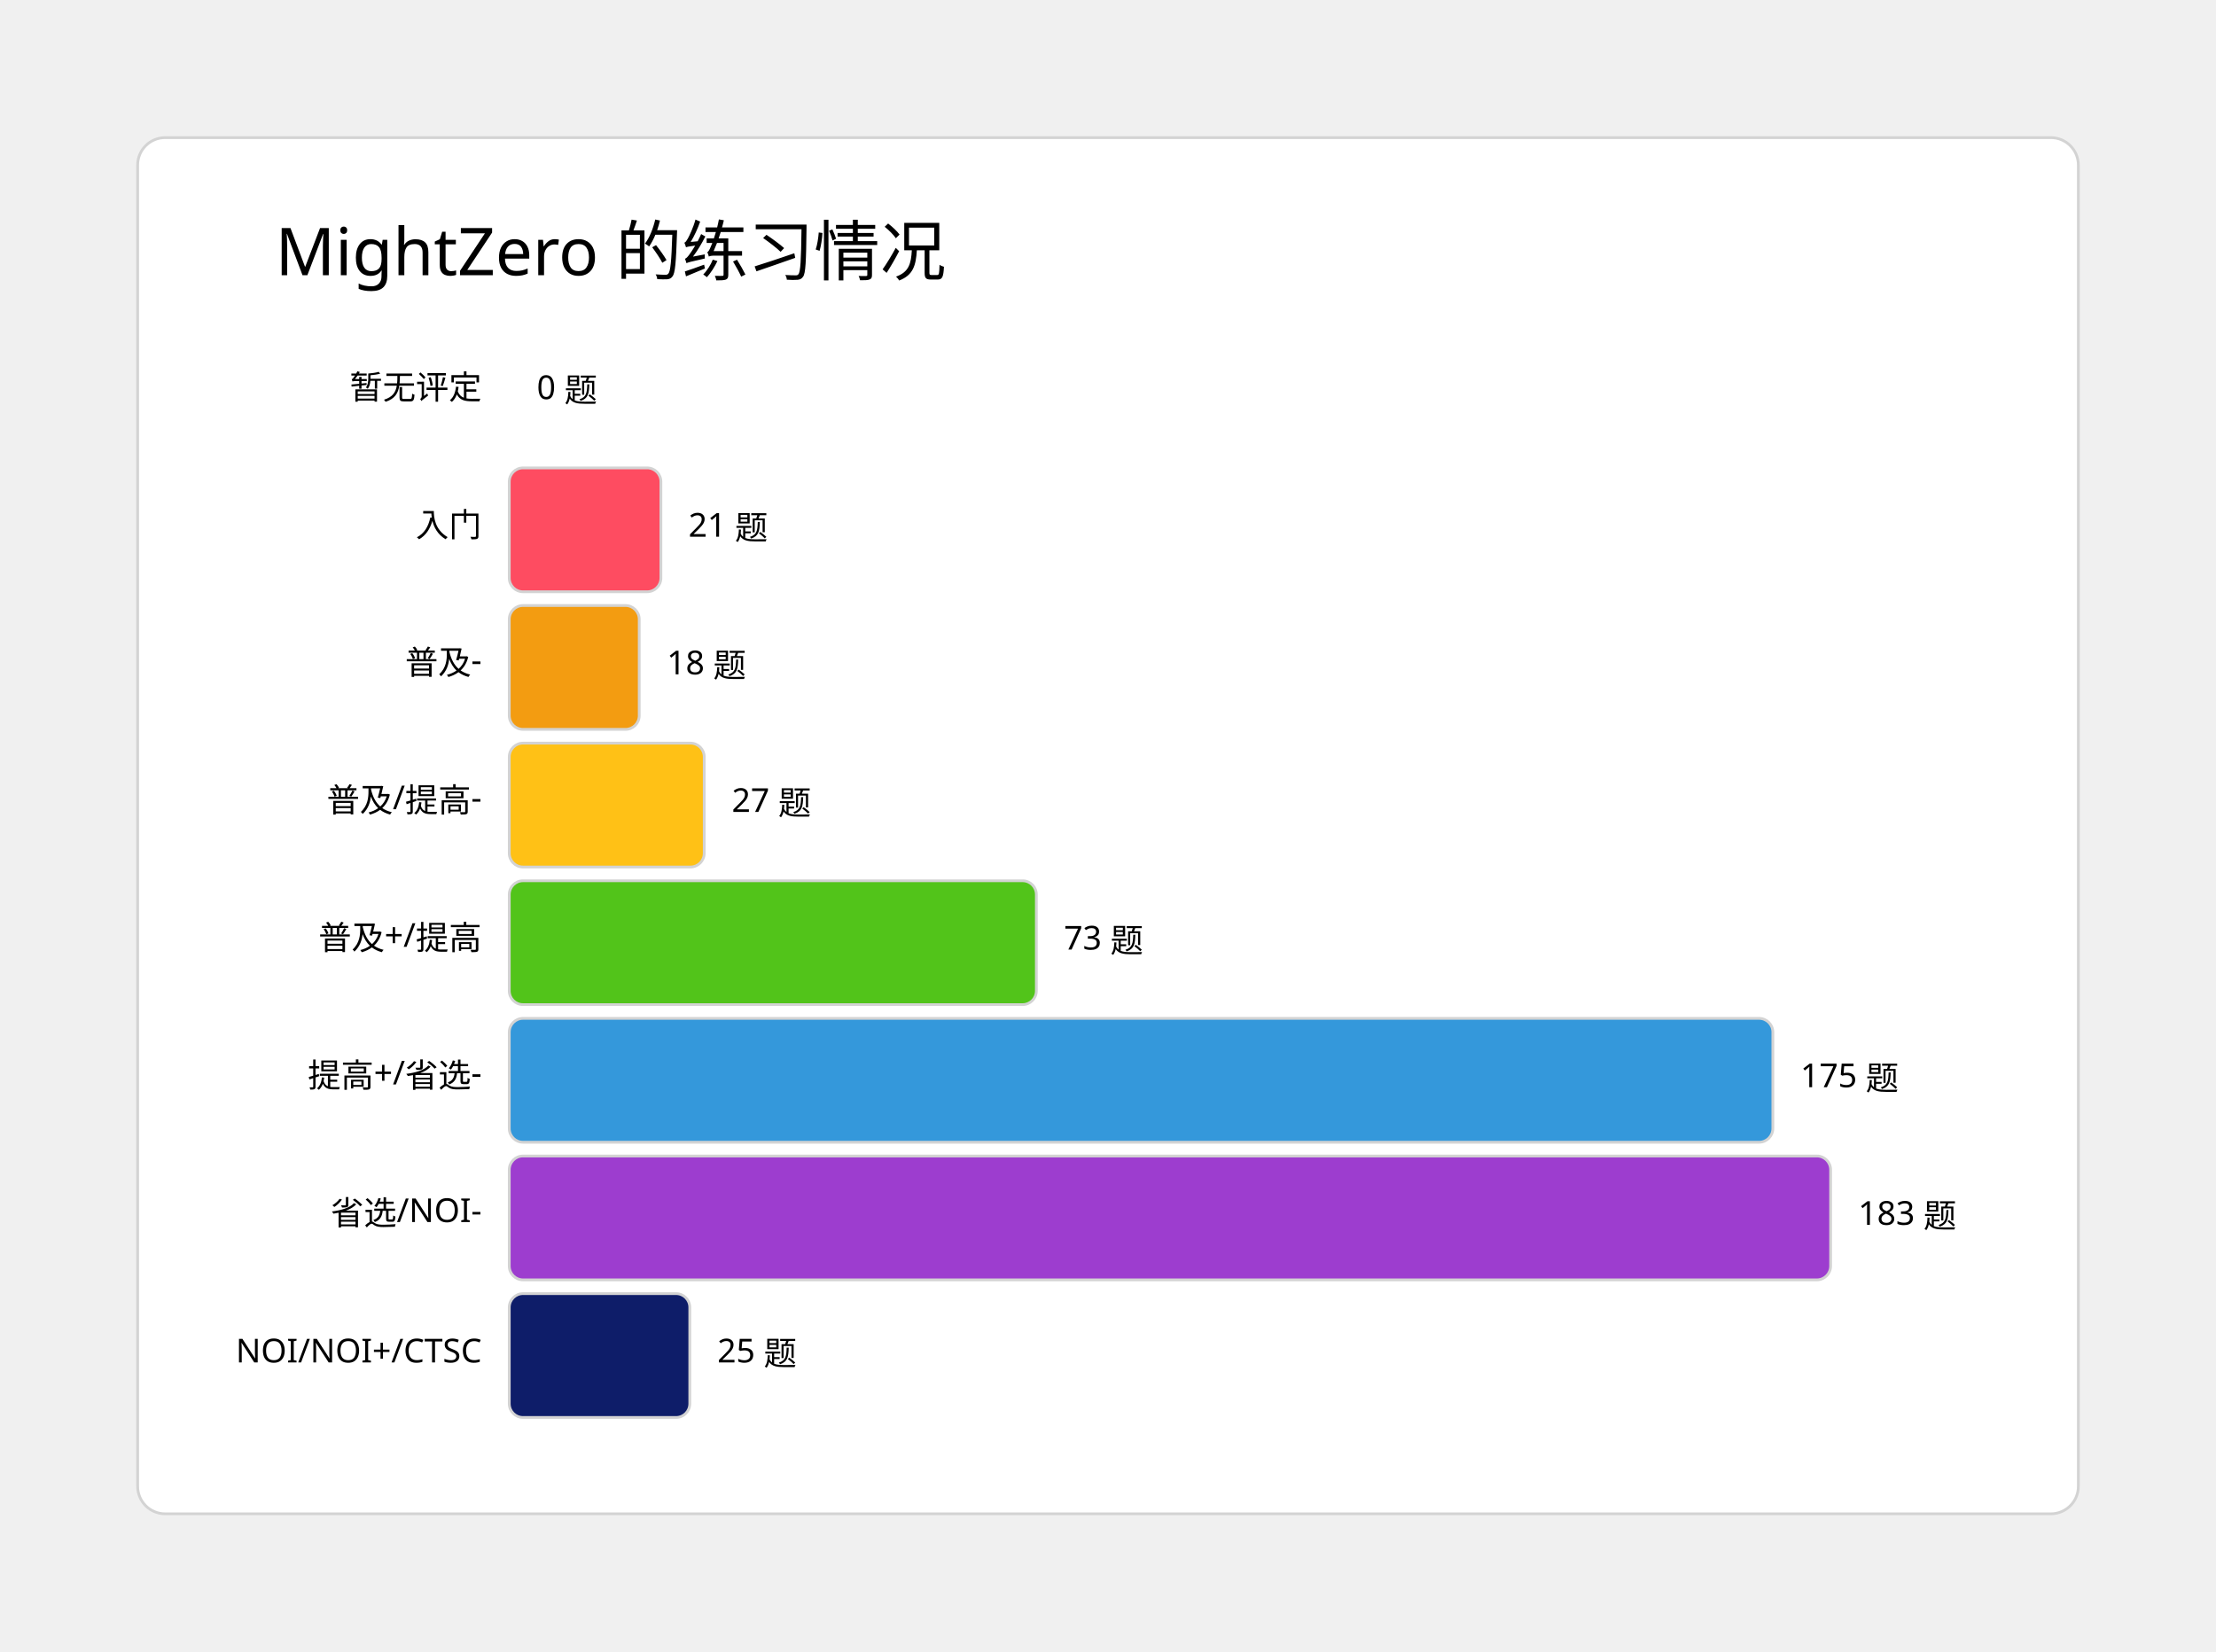
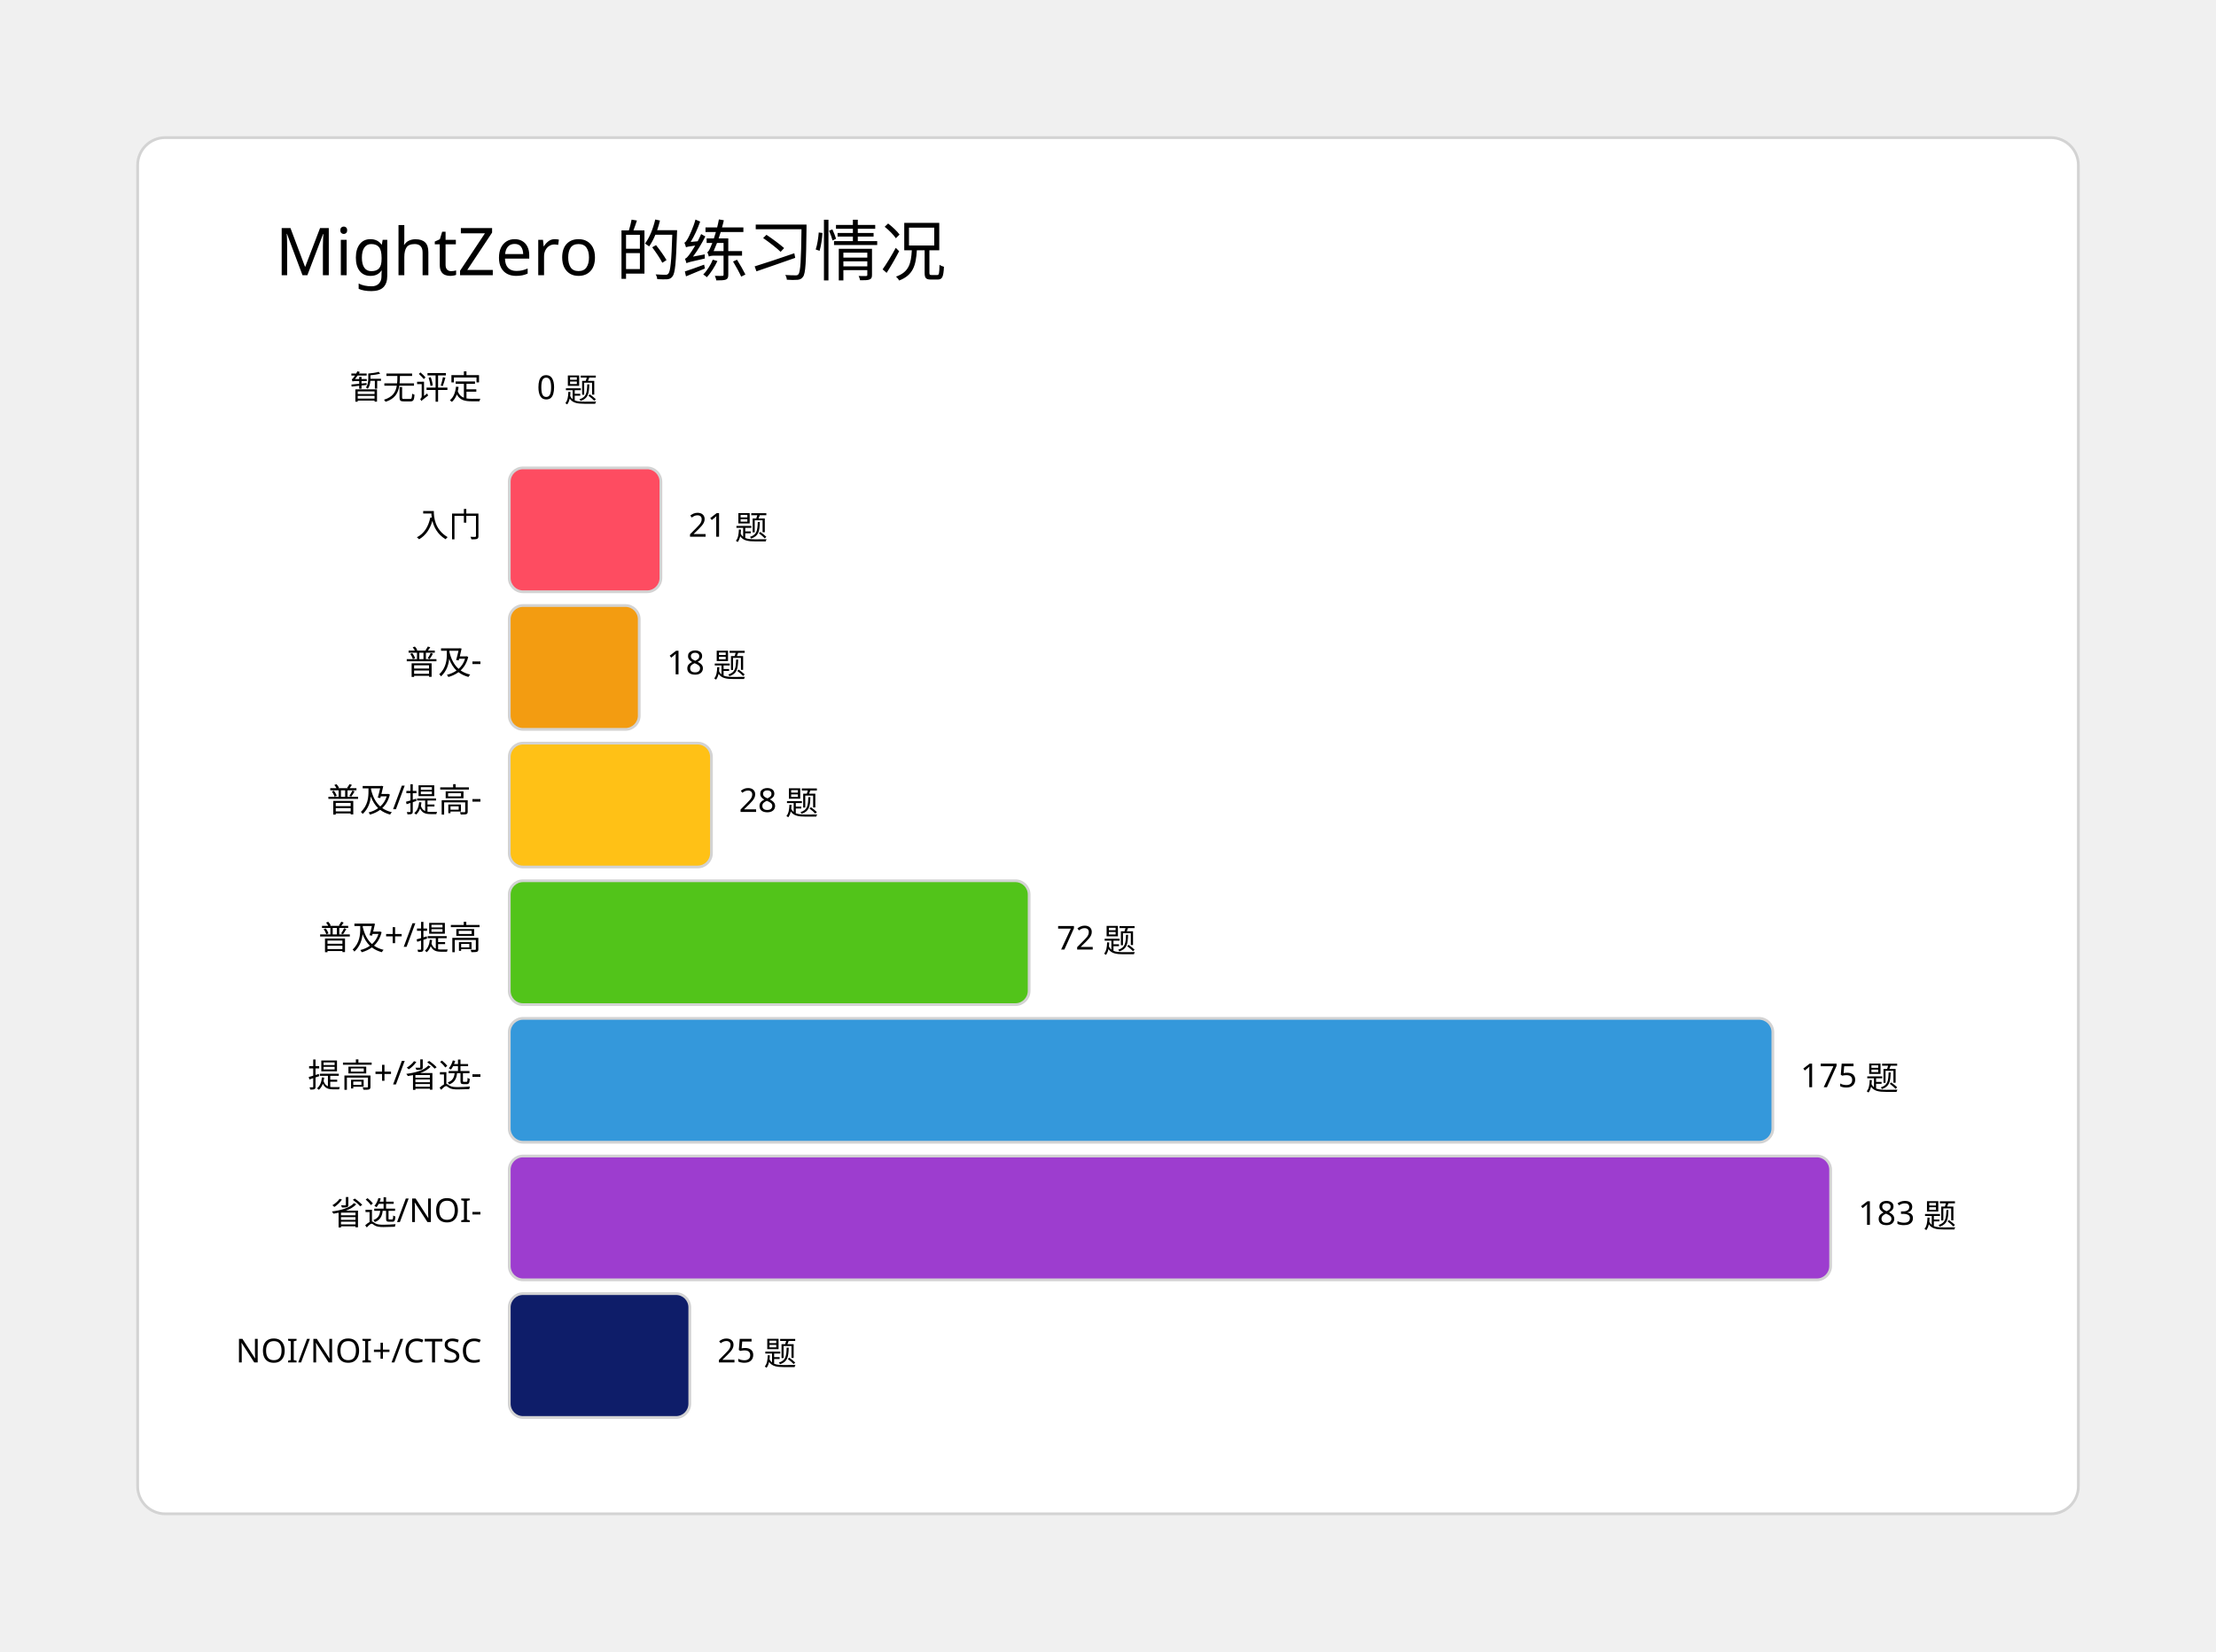
<svg xmlns="http://www.w3.org/2000/svg" baseProfile="tiny" height="600" version="1.2" width="805">
  <defs />
  <rect fill="white" height="500" rx="10" ry="10" stroke="lightgray" stroke-width="1" width="705" x="50" y="50" />
  <text font-family="SimHei" font-size="24" text-anchor="start" x="100" y="100">MightZero 的练习情况</text>
  <rect fill="#bfbfbf" height="45.0" rx="5" ry="5" stroke="lightgray" stroke-width="1" width="0.0" x="185" y="120.0" />
  <text font-family="SimHei" font-size="12" text-anchor="start" x="195.0" y="145.0">0 题</text>
  <text font-family="SimHei" font-size="12" text-anchor="end" x="175" y="145.0">暂无评定</text>
  <rect fill="#fe4c61" height="45.0" rx="5" ry="5" stroke="lightgray" stroke-width="1" width="55.082" x="185" y="170.0" />
  <text font-family="SimHei" font-size="12" text-anchor="start" x="250.082" y="195.0">21 题</text>
  <text font-family="SimHei" font-size="12" text-anchor="end" x="175" y="195.0">入门</text>
  <rect fill="#f39c11" height="45.0" rx="5" ry="5" stroke="lightgray" stroke-width="1" width="47.213" x="185" y="220.0" />
  <text font-family="SimHei" font-size="12" text-anchor="start" x="242.213" y="245.0">18 题</text>
  <text font-family="SimHei" font-size="12" text-anchor="end" x="175" y="245.0">普及-</text>
-   <rect fill="#ffc116" height="45.0" rx="5" ry="5" stroke="lightgray" stroke-width="1" width="70.82" x="185" y="270.0" />
-   <text font-family="SimHei" font-size="12" text-anchor="start" x="265.82" y="295.0">27 题</text>
+   <rect fill="#ffc116" height="45.0" rx="5" ry="5" stroke="lightgray" stroke-width="1" width="73.443" x="185" y="270.0" />
+   <text font-family="SimHei" font-size="12" text-anchor="start" x="268.443" y="295.0">28 题</text>
  <text font-family="SimHei" font-size="12" text-anchor="end" x="175" y="295.0">普及/提高-</text>
-   <rect fill="#52c41a" height="45.0" rx="5" ry="5" stroke="lightgray" stroke-width="1" width="191.475" x="185" y="320.0" />
-   <text font-family="SimHei" font-size="12" text-anchor="start" x="386.475" y="345.0">73 题</text>
+   <rect fill="#52c41a" height="45.0" rx="5" ry="5" stroke="lightgray" stroke-width="1" width="188.852" x="185" y="320.0" />
+   <text font-family="SimHei" font-size="12" text-anchor="start" x="383.852" y="345.0">72 题</text>
  <text font-family="SimHei" font-size="12" text-anchor="end" x="175" y="345.0">普及+/提高</text>
  <rect fill="#3498db" height="45.0" rx="5" ry="5" stroke="lightgray" stroke-width="1" width="459.016" x="185" y="370.0" />
  <text font-family="SimHei" font-size="12" text-anchor="start" x="654.016" y="395.0">175 题</text>
  <text font-family="SimHei" font-size="12" text-anchor="end" x="175" y="395.0">提高+/省选-</text>
  <rect fill="#9d3dcf" height="45.0" rx="5" ry="5" stroke="lightgray" stroke-width="1" width="480.0" x="185" y="420.0" />
  <text font-family="SimHei" font-size="12" text-anchor="start" x="675.0" y="445.0">183 题</text>
  <text font-family="SimHei" font-size="12" text-anchor="end" x="175" y="445.0">省选/NOI-</text>
  <rect fill="#0e1d69" height="45.0" rx="5" ry="5" stroke="lightgray" stroke-width="1" width="65.574" x="185" y="470.0" />
  <text font-family="SimHei" font-size="12" text-anchor="start" x="260.574" y="495.0">25 题</text>
  <text font-family="SimHei" font-size="12" text-anchor="end" x="175" y="495.0">NOI/NOI+/CTSC</text>
-   <text font-family="SimHei" font-size="14" opacity="0" text-anchor="start" x="-1000" y="-1000">生成时间: 2025-06-13 01:01:18</text>
+   <text font-family="SimHei" font-size="14" opacity="0" text-anchor="start" x="-1000" y="-1000">生成时间: 2025-06-13 12:54:15</text>
</svg>
